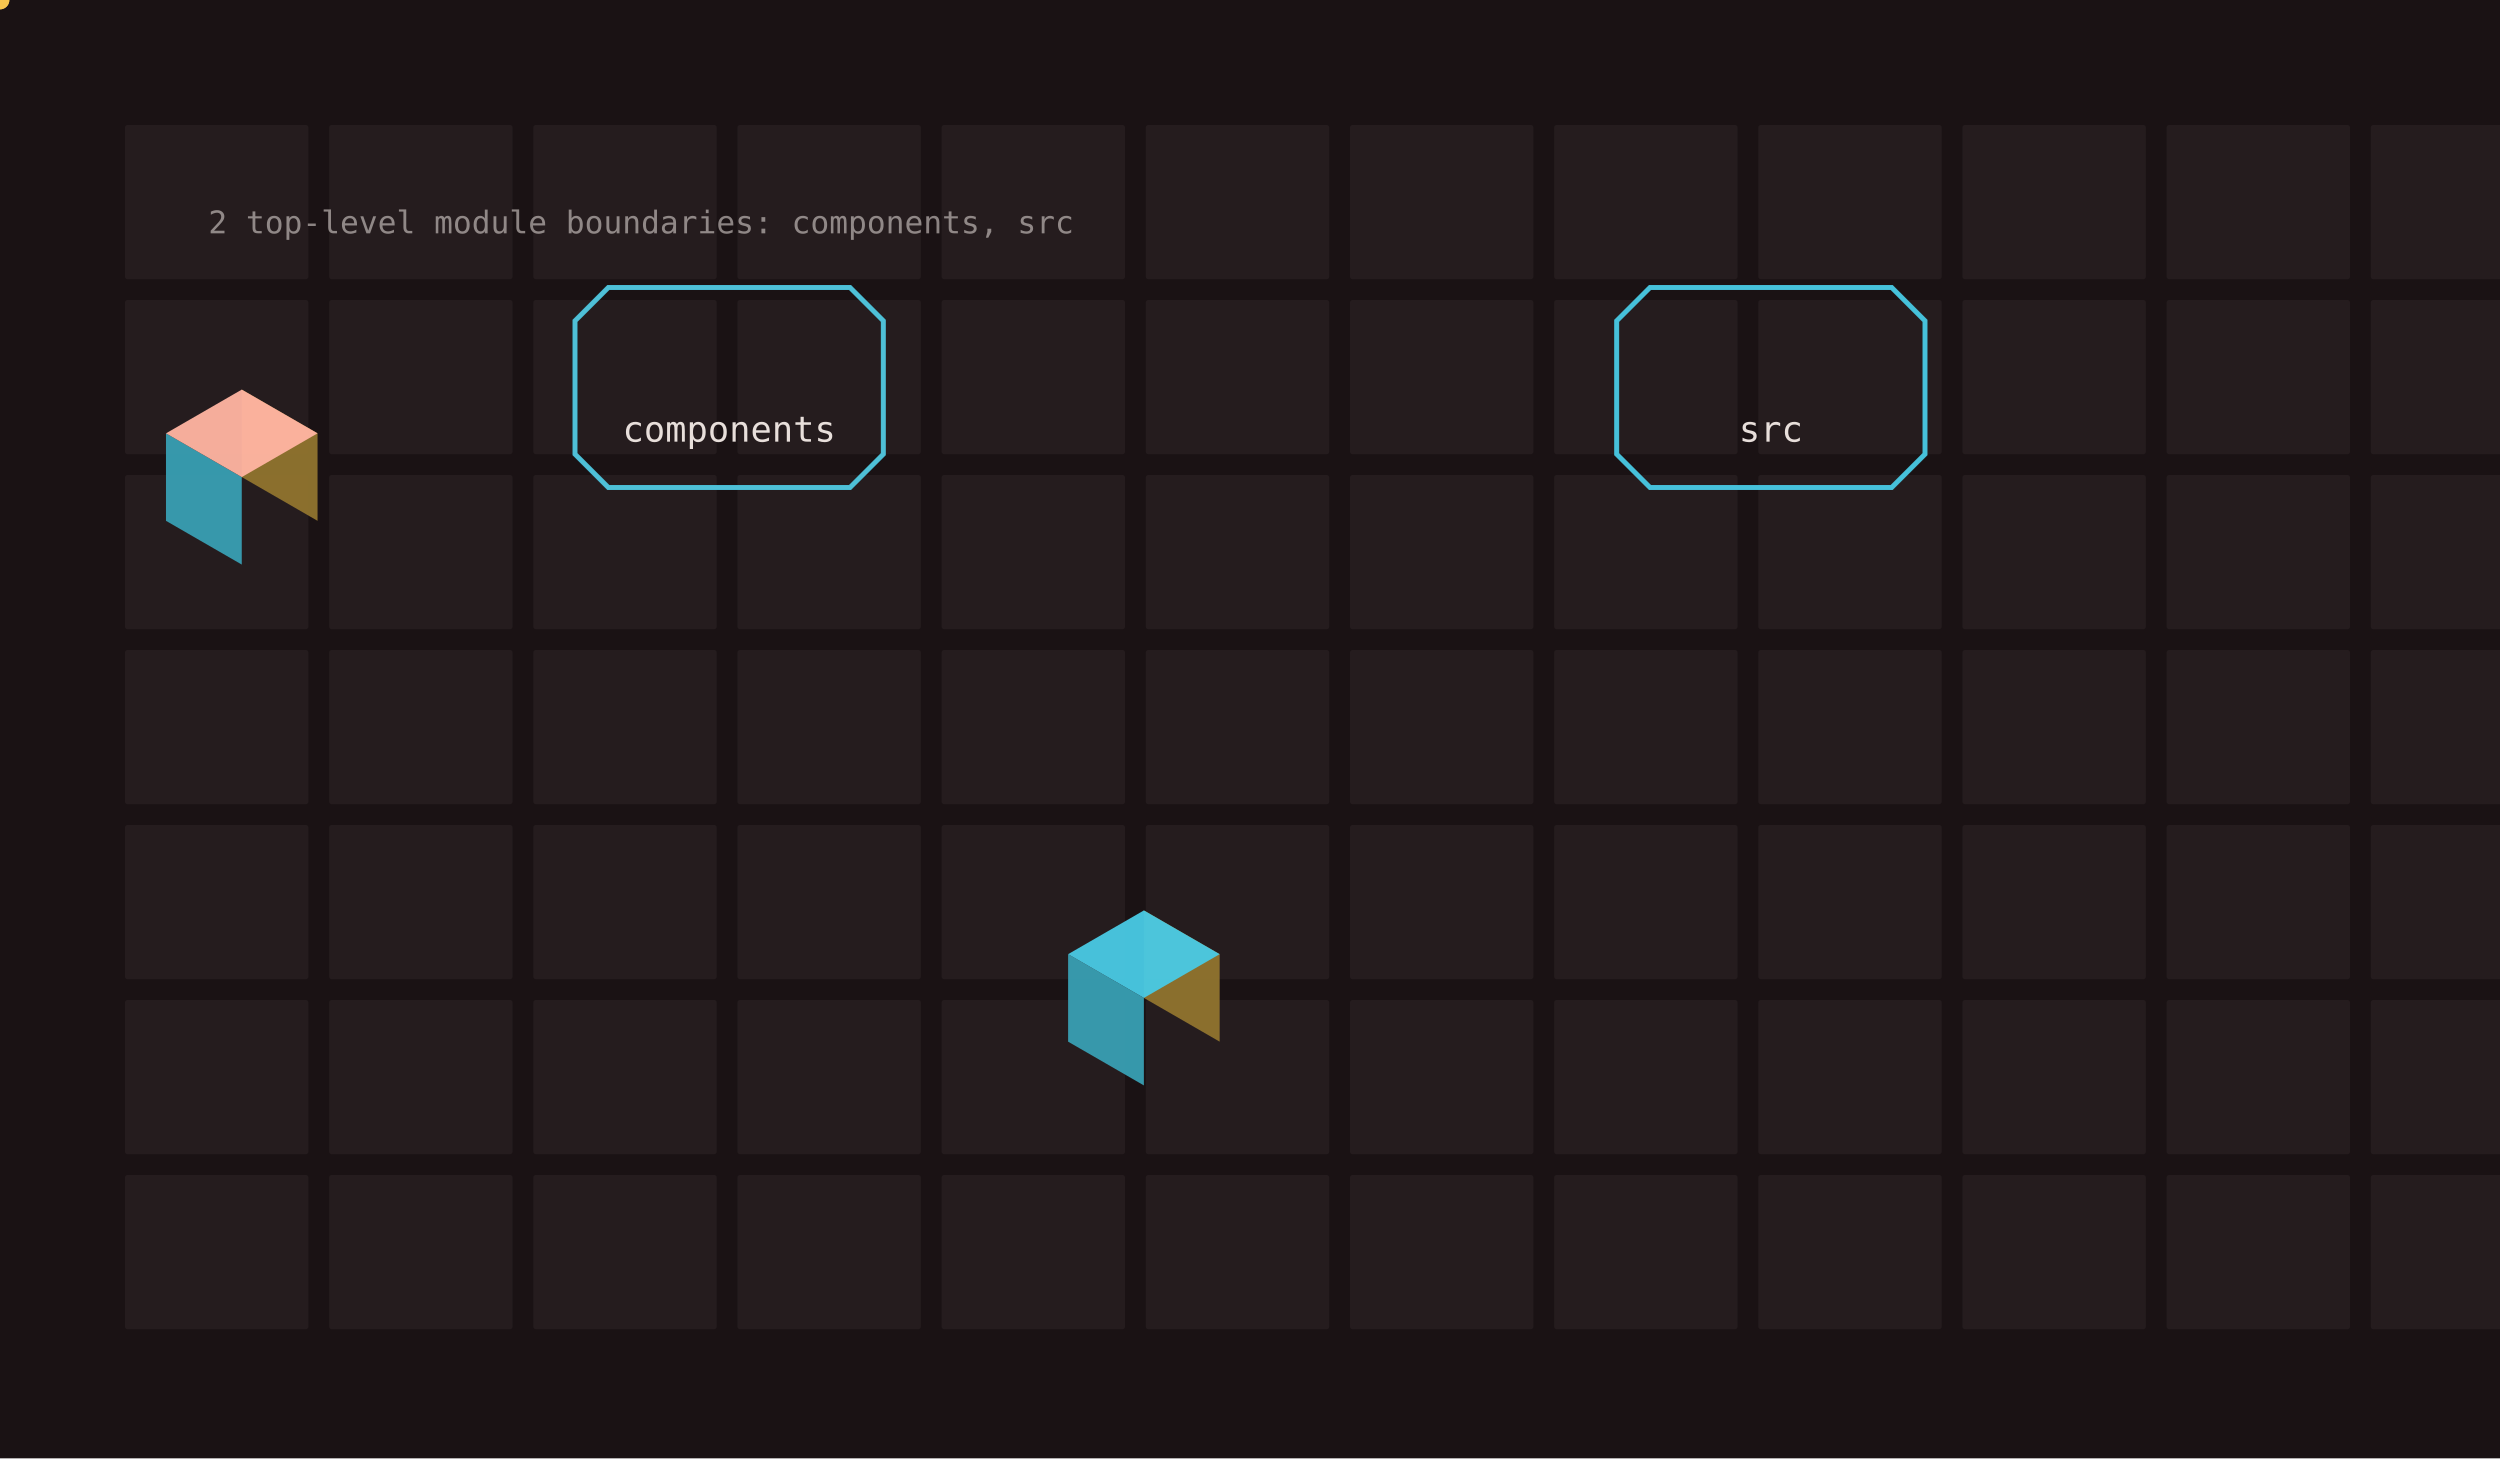
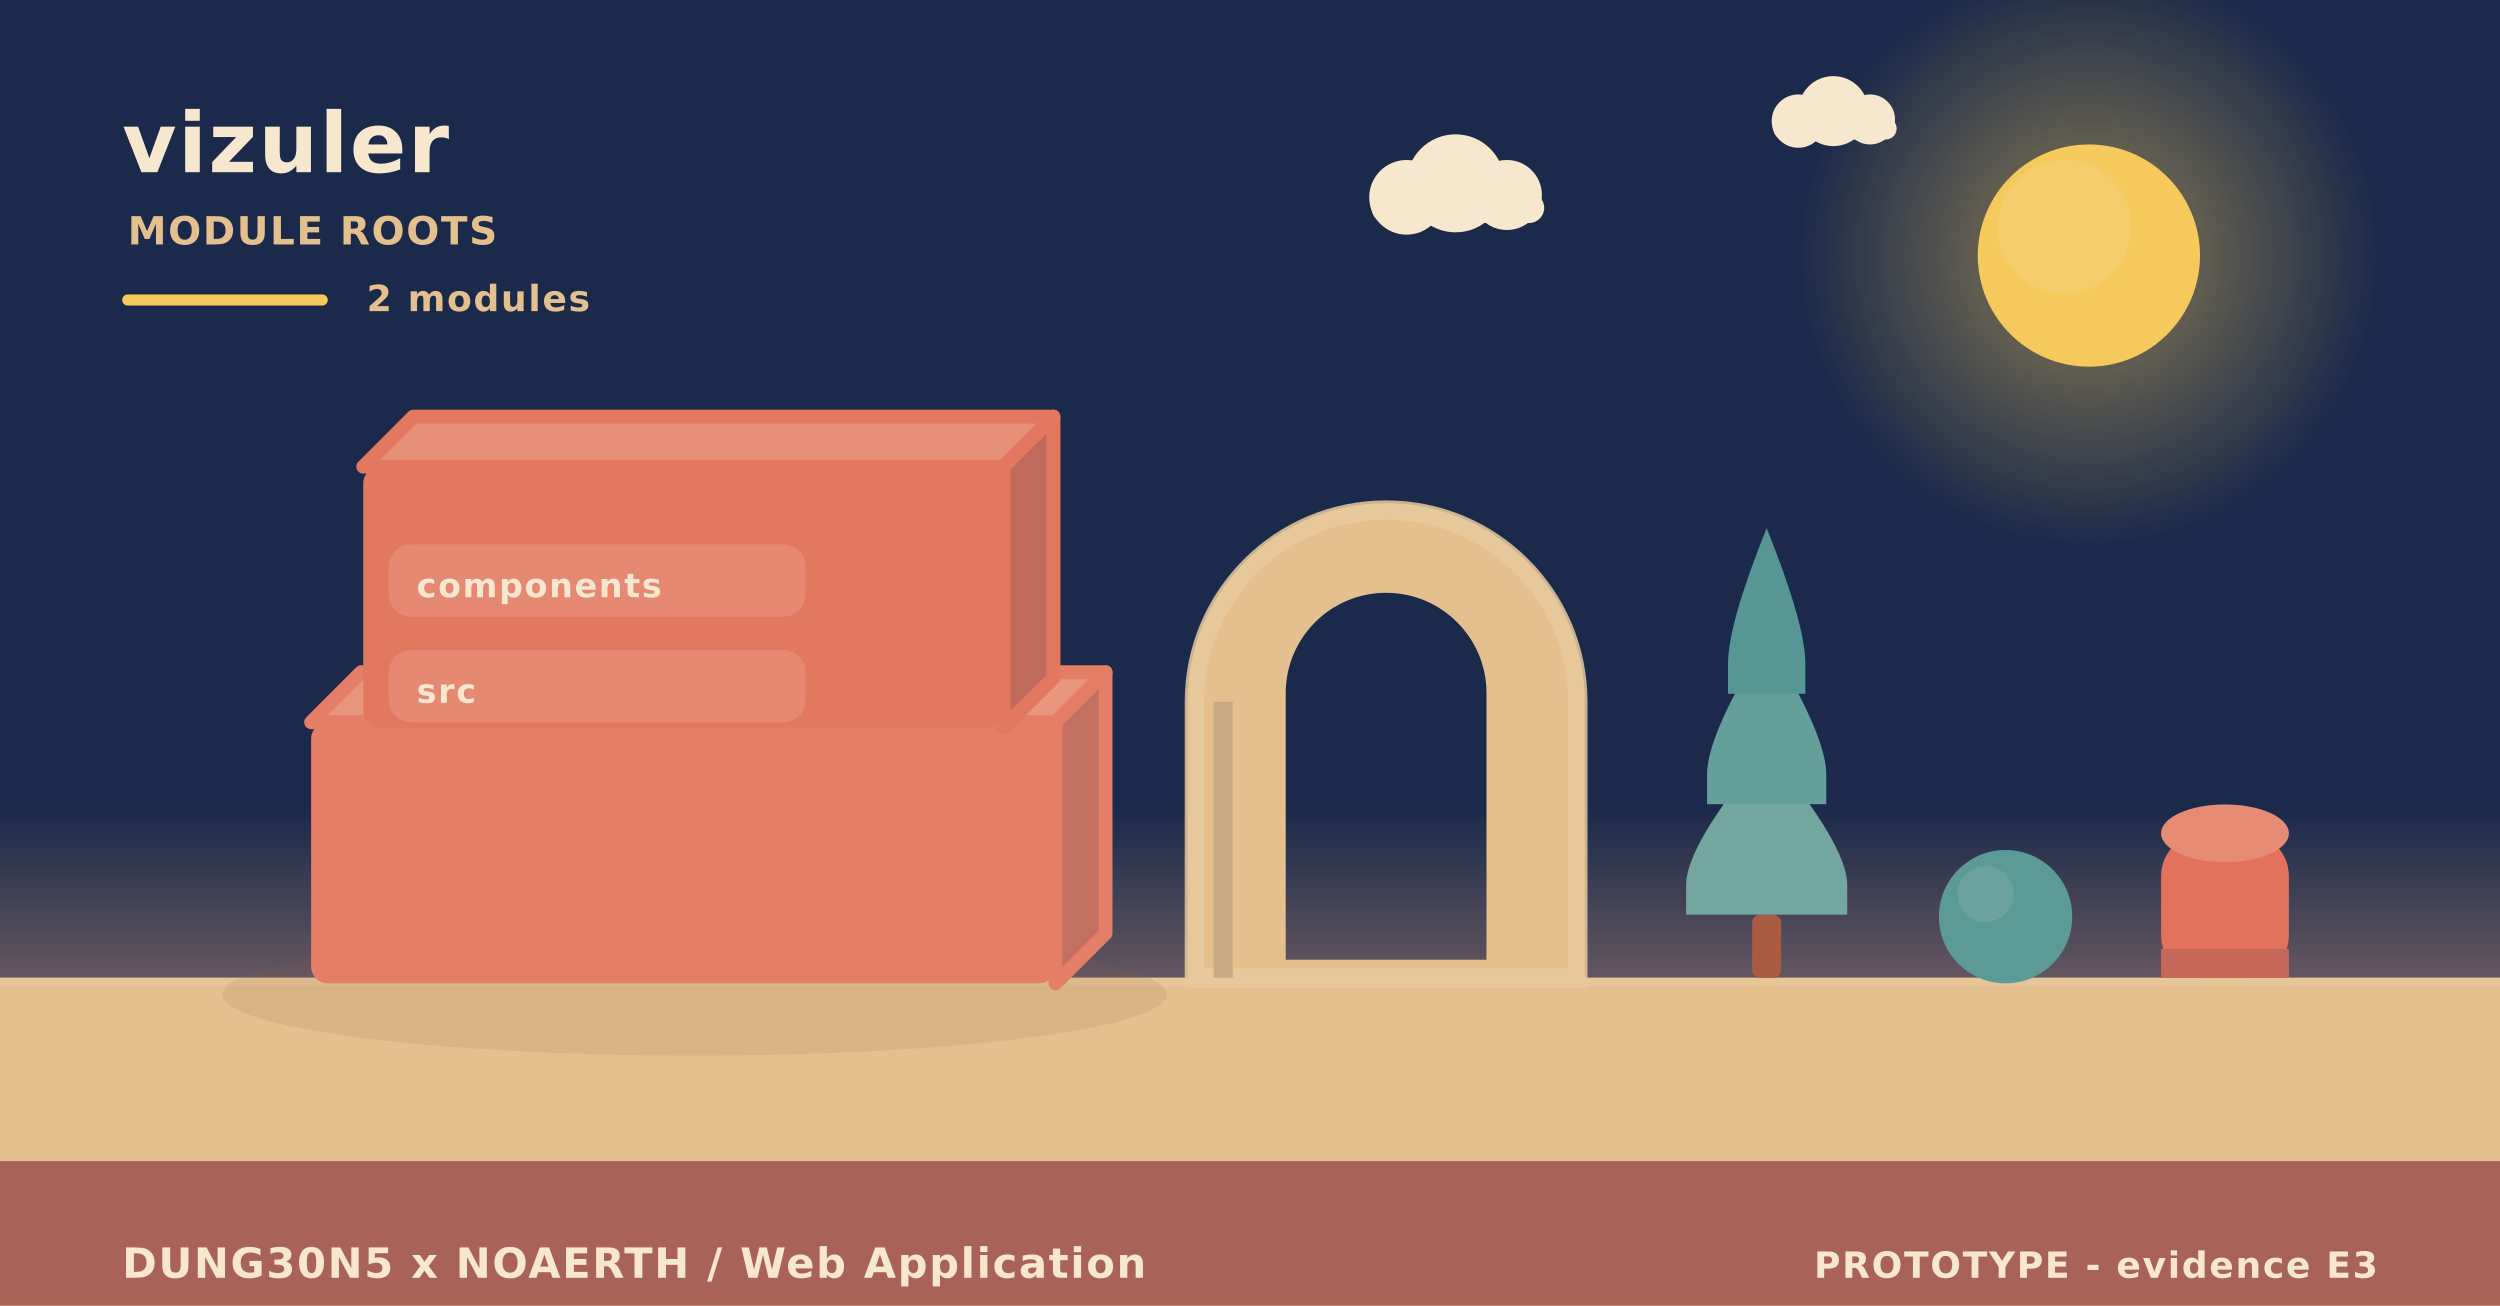
- <svg xmlns="http://www.w3.org/2000/svg" viewBox="0 0 1200 700" width="1200" height="700" role="img" aria-label="vizuler architecture">
-   <rect width="1200" height="700" fill="#1a1214" />
-   <defs>
-     <linearGradient id="ga" x1="0" y1="0" x2="1" y2="1">
-       <stop offset="0%" stop-color="#ffb4a2" />
-       <stop offset="100%" stop-color="#48cae4" />
-     </linearGradient>
-   </defs>
-   <rect x="60.00" y="60.00" width="88.00" height="74.00" rx="1.20" fill="#fdf4f0" opacity="0.05" />
-   <rect x="158.00" y="60.00" width="88.00" height="74.00" rx="1.20" fill="#fdf4f0" opacity="0.05" />
-   <rect x="256.00" y="60.00" width="88.00" height="74.00" rx="1.20" fill="#fdf4f0" opacity="0.05" />
-   <rect x="354.00" y="60.00" width="88.00" height="74.00" rx="1.20" fill="#fdf4f0" opacity="0.05" />
-   <rect x="452.00" y="60.00" width="88.00" height="74.00" rx="1.20" fill="#fdf4f0" opacity="0.05" />
-   <rect x="550.00" y="60.00" width="88.00" height="74.00" rx="1.20" fill="#fdf4f0" opacity="0.05" />
-   <rect x="648.00" y="60.00" width="88.00" height="74.00" rx="1.20" fill="#fdf4f0" opacity="0.05" />
-   <rect x="746.00" y="60.00" width="88.00" height="74.00" rx="1.20" fill="#fdf4f0" opacity="0.05" />
-   <rect x="844.00" y="60.00" width="88.00" height="74.00" rx="1.20" fill="#fdf4f0" opacity="0.05" />
-   <rect x="942.00" y="60.00" width="88.00" height="74.00" rx="1.20" fill="#fdf4f0" opacity="0.05" />
-   <rect x="1040.00" y="60.00" width="88.00" height="74.00" rx="1.20" fill="#fdf4f0" opacity="0.05" />
-   <rect x="1138.00" y="60.00" width="88.00" height="74.00" rx="1.20" fill="#fdf4f0" opacity="0.05" />
-   <rect x="60.00" y="144.00" width="88.00" height="74.00" rx="1.20" fill="#fdf4f0" opacity="0.05" />
-   <rect x="158.00" y="144.00" width="88.00" height="74.00" rx="1.20" fill="#fdf4f0" opacity="0.05" />
-   <rect x="256.00" y="144.00" width="88.00" height="74.00" rx="1.20" fill="#fdf4f0" opacity="0.05" />
-   <rect x="354.00" y="144.00" width="88.00" height="74.00" rx="1.20" fill="#fdf4f0" opacity="0.05" />
-   <rect x="452.00" y="144.00" width="88.00" height="74.00" rx="1.20" fill="#fdf4f0" opacity="0.05" />
-   <rect x="550.00" y="144.00" width="88.00" height="74.00" rx="1.20" fill="#fdf4f0" opacity="0.05" />
-   <rect x="648.00" y="144.00" width="88.00" height="74.00" rx="1.20" fill="#fdf4f0" opacity="0.05" />
-   <rect x="746.00" y="144.00" width="88.00" height="74.00" rx="1.20" fill="#fdf4f0" opacity="0.05" />
-   <rect x="844.00" y="144.00" width="88.00" height="74.00" rx="1.20" fill="#fdf4f0" opacity="0.05" />
-   <rect x="942.00" y="144.00" width="88.00" height="74.00" rx="1.20" fill="#fdf4f0" opacity="0.05" />
-   <rect x="1040.00" y="144.00" width="88.00" height="74.00" rx="1.20" fill="#fdf4f0" opacity="0.05" />
-   <rect x="1138.00" y="144.00" width="88.00" height="74.00" rx="1.20" fill="#fdf4f0" opacity="0.05" />
-   <rect x="60.00" y="228.00" width="88.00" height="74.00" rx="1.20" fill="#fdf4f0" opacity="0.05" />
-   <rect x="158.00" y="228.00" width="88.00" height="74.00" rx="1.20" fill="#fdf4f0" opacity="0.05" />
-   <rect x="256.00" y="228.00" width="88.00" height="74.00" rx="1.20" fill="#fdf4f0" opacity="0.05" />
-   <rect x="354.00" y="228.00" width="88.00" height="74.00" rx="1.20" fill="#fdf4f0" opacity="0.05" />
-   <rect x="452.00" y="228.00" width="88.00" height="74.00" rx="1.20" fill="#fdf4f0" opacity="0.05" />
-   <rect x="550.00" y="228.00" width="88.00" height="74.00" rx="1.20" fill="#fdf4f0" opacity="0.05" />
-   <rect x="648.00" y="228.00" width="88.00" height="74.00" rx="1.20" fill="#fdf4f0" opacity="0.05" />
-   <rect x="746.00" y="228.00" width="88.00" height="74.00" rx="1.20" fill="#fdf4f0" opacity="0.05" />
-   <rect x="844.00" y="228.00" width="88.00" height="74.00" rx="1.20" fill="#fdf4f0" opacity="0.05" />
-   <rect x="942.00" y="228.00" width="88.00" height="74.00" rx="1.20" fill="#fdf4f0" opacity="0.05" />
-   <rect x="1040.00" y="228.00" width="88.00" height="74.00" rx="1.20" fill="#fdf4f0" opacity="0.05" />
-   <rect x="1138.00" y="228.00" width="88.00" height="74.00" rx="1.20" fill="#fdf4f0" opacity="0.05" />
-   <rect x="60.00" y="312.00" width="88.00" height="74.00" rx="1.20" fill="#fdf4f0" opacity="0.05" />
-   <rect x="158.00" y="312.00" width="88.00" height="74.00" rx="1.20" fill="#fdf4f0" opacity="0.05" />
-   <rect x="256.00" y="312.00" width="88.00" height="74.00" rx="1.20" fill="#fdf4f0" opacity="0.05" />
-   <rect x="354.00" y="312.00" width="88.00" height="74.00" rx="1.20" fill="#fdf4f0" opacity="0.05" />
-   <rect x="452.00" y="312.00" width="88.00" height="74.00" rx="1.20" fill="#fdf4f0" opacity="0.05" />
-   <rect x="550.00" y="312.00" width="88.00" height="74.00" rx="1.20" fill="#fdf4f0" opacity="0.05" />
-   <rect x="648.00" y="312.00" width="88.00" height="74.00" rx="1.20" fill="#fdf4f0" opacity="0.05" />
-   <rect x="746.00" y="312.00" width="88.00" height="74.00" rx="1.20" fill="#fdf4f0" opacity="0.05" />
-   <rect x="844.00" y="312.00" width="88.00" height="74.00" rx="1.20" fill="#fdf4f0" opacity="0.05" />
-   <rect x="942.00" y="312.00" width="88.00" height="74.00" rx="1.20" fill="#fdf4f0" opacity="0.05" />
-   <rect x="1040.00" y="312.00" width="88.00" height="74.00" rx="1.20" fill="#fdf4f0" opacity="0.05" />
-   <rect x="1138.00" y="312.00" width="88.00" height="74.00" rx="1.20" fill="#fdf4f0" opacity="0.05" />
-   <rect x="60.00" y="396.00" width="88.00" height="74.00" rx="1.20" fill="#fdf4f0" opacity="0.05" />
-   <rect x="158.00" y="396.00" width="88.00" height="74.00" rx="1.20" fill="#fdf4f0" opacity="0.05" />
-   <rect x="256.00" y="396.00" width="88.00" height="74.00" rx="1.20" fill="#fdf4f0" opacity="0.05" />
-   <rect x="354.00" y="396.00" width="88.00" height="74.00" rx="1.20" fill="#fdf4f0" opacity="0.05" />
-   <rect x="452.00" y="396.00" width="88.00" height="74.00" rx="1.20" fill="#fdf4f0" opacity="0.05" />
-   <rect x="550.00" y="396.00" width="88.00" height="74.00" rx="1.20" fill="#fdf4f0" opacity="0.05" />
-   <rect x="648.00" y="396.00" width="88.00" height="74.00" rx="1.20" fill="#fdf4f0" opacity="0.05" />
-   <rect x="746.00" y="396.00" width="88.00" height="74.00" rx="1.20" fill="#fdf4f0" opacity="0.05" />
-   <rect x="844.00" y="396.00" width="88.00" height="74.00" rx="1.20" fill="#fdf4f0" opacity="0.05" />
-   <rect x="942.00" y="396.00" width="88.00" height="74.00" rx="1.20" fill="#fdf4f0" opacity="0.05" />
-   <rect x="1040.00" y="396.00" width="88.00" height="74.00" rx="1.20" fill="#fdf4f0" opacity="0.05" />
-   <rect x="1138.00" y="396.00" width="88.00" height="74.00" rx="1.20" fill="#fdf4f0" opacity="0.05" />
-   <rect x="60.00" y="480.00" width="88.00" height="74.00" rx="1.20" fill="#fdf4f0" opacity="0.05" />
-   <rect x="158.00" y="480.00" width="88.00" height="74.00" rx="1.20" fill="#fdf4f0" opacity="0.05" />
-   <rect x="256.00" y="480.00" width="88.00" height="74.00" rx="1.20" fill="#fdf4f0" opacity="0.05" />
-   <rect x="354.00" y="480.00" width="88.00" height="74.00" rx="1.20" fill="#fdf4f0" opacity="0.05" />
-   <rect x="452.00" y="480.00" width="88.00" height="74.00" rx="1.20" fill="#fdf4f0" opacity="0.05" />
-   <rect x="550.00" y="480.00" width="88.00" height="74.00" rx="1.20" fill="#fdf4f0" opacity="0.05" />
-   <rect x="648.00" y="480.00" width="88.00" height="74.00" rx="1.20" fill="#fdf4f0" opacity="0.05" />
-   <rect x="746.00" y="480.00" width="88.00" height="74.00" rx="1.20" fill="#fdf4f0" opacity="0.05" />
-   <rect x="844.00" y="480.00" width="88.00" height="74.00" rx="1.20" fill="#fdf4f0" opacity="0.05" />
-   <rect x="942.00" y="480.00" width="88.00" height="74.00" rx="1.20" fill="#fdf4f0" opacity="0.05" />
-   <rect x="1040.00" y="480.00" width="88.00" height="74.00" rx="1.20" fill="#fdf4f0" opacity="0.05" />
-   <rect x="1138.00" y="480.00" width="88.00" height="74.00" rx="1.20" fill="#fdf4f0" opacity="0.05" />
-   <rect x="60.00" y="564.00" width="88.00" height="74.00" rx="1.20" fill="#fdf4f0" opacity="0.05" />
-   <rect x="158.00" y="564.00" width="88.00" height="74.00" rx="1.20" fill="#fdf4f0" opacity="0.05" />
-   <rect x="256.00" y="564.00" width="88.00" height="74.00" rx="1.20" fill="#fdf4f0" opacity="0.05" />
-   <rect x="354.00" y="564.00" width="88.00" height="74.00" rx="1.20" fill="#fdf4f0" opacity="0.05" />
-   <rect x="452.00" y="564.00" width="88.00" height="74.00" rx="1.20" fill="#fdf4f0" opacity="0.05" />
-   <rect x="550.00" y="564.00" width="88.00" height="74.00" rx="1.20" fill="#fdf4f0" opacity="0.05" />
-   <rect x="648.00" y="564.00" width="88.00" height="74.00" rx="1.20" fill="#fdf4f0" opacity="0.05" />
-   <rect x="746.00" y="564.00" width="88.00" height="74.00" rx="1.20" fill="#fdf4f0" opacity="0.05" />
-   <rect x="844.00" y="564.00" width="88.00" height="74.00" rx="1.20" fill="#fdf4f0" opacity="0.05" />
-   <rect x="942.00" y="564.00" width="88.00" height="74.00" rx="1.20" fill="#fdf4f0" opacity="0.05" />
-   <rect x="1040.00" y="564.00" width="88.00" height="74.00" rx="1.20" fill="#fdf4f0" opacity="0.05" />
-   <rect x="1138.00" y="564.00" width="88.00" height="74.00" rx="1.20" fill="#fdf4f0" opacity="0.05" />
-   <path d="M292.00,138.00 H408.00 L424.00,154.00 V218.00 L408.00,234.00 H292.00 L276.00,218.00 V154.00 Z" fill="none" stroke="rgba(255,180,162,0.550)" stroke-width="1.80" opacity="0.90" />
-   <polygon points="116.05,229.00 152.42,250.00 152.42,208.00 116.05,187.00" fill="#90732e" opacity="0.95" />
-   <polygon points="79.67,250.00 116.05,271.00 116.05,229.00 79.67,208.00" fill="#389eb2" opacity="0.95" />
-   <polygon points="116.05,187.00 152.42,208.00 116.05,229.00 79.67,208.00" fill="#ffb4a2" opacity="0.95" />
-   <text x="350" y="212" font-family="ui-monospace,Menlo,monospace" font-size="17" fill="rgba(253,244,240,0.900)" text-anchor="middle">components</text>
+ <svg xmlns="http://www.w3.org/2000/svg" width="900" height="470" viewBox="0 0 900 470" role="img" aria-label="vizuler - how it is built">
+   <linearGradient id="skya" x1="0" y1="0" x2="0" y2="1">
+     <stop offset="0" stop-color="#1b2a4a" />
+     <stop offset="0.62" stop-color="#1b2a4a" />
+     <stop offset="1" stop-color="#f3ad8a" />
+   </linearGradient>
+   <rect width="900" height="470" fill="url(#skya)" />
+   <radialGradient id="suna">
+     <stop offset="0.35" stop-color="#f5c95c" stop-opacity="0.34" />
+     <stop offset="1" stop-color="#f5c95c" stop-opacity="0" />
+   </radialGradient>
+   <circle cx="752" cy="92" r="104" fill="url(#suna)" />
+   <circle cx="752" cy="92" r="40" fill="#f5c95c" />
+   <circle cx="743.2" cy="81.6" r="24" fill="#f5d27e" opacity="0.5" />
  <g>
-     <path d="M292.00,138.00 H408.00 L424.00,154.00 V218.00 L408.00,234.00 H292.00 L276.00,218.00 V154.00 Z" fill="none" stroke="#48cae4" stroke-width="2.40" opacity="0.90" />
-     <animate attributeName="opacity" values="0.25;1.0;0.25" dur="19.2s" begin="0.0s" repeatCount="indefinite" />
+     <circle cx="524" cy="66" r="17.64" fill="#f6e7ce" />
+     <circle cx="506.36" cy="71.04" r="13.44" fill="#f6e7ce" />
+     <circle cx="542.48" cy="70.2" r="12.6" fill="#f6e7ce" />
+     <rect x="493.76" y="69.36" width="62.16" height="10.92" rx="5.46" fill="#f6e7ce" />
+     <animateTransform attributeName="transform" type="translate" values="0 0;24 0;0 0" dur="36s" begin="0s" repeatCount="indefinite" />
  </g>
-   <g opacity="0.9">
-     <circle cx="0.00" cy="0.00" r="4.50" fill="#f9c74f" opacity="1.00" />
-     <animateTransform attributeName="transform" type="translate" values="350.00,184.00 850.00,184.00" dur="6.4s" begin="0.0s" repeatCount="indefinite" />
-     <animateTransform attributeName="transform" type="translate" values="850.00,184.00 350.00,184.00" dur="6.4s" begin="3.2s" repeatCount="indefinite" />
+   <g>
+     <circle cx="660" cy="40" r="12.6" fill="#f6e7ce" />
+     <circle cx="647.4" cy="43.6" r="9.6" fill="#f6e7ce" />
+     <circle cx="673.2" cy="43" r="9" fill="#f6e7ce" />
+     <rect x="638.4" y="42.4" width="44.4" height="7.8" rx="3.9" fill="#f6e7ce" />
+     <animateTransform attributeName="transform" type="translate" values="0 0;-18 0;0 0" dur="46s" begin="3s" repeatCount="indefinite" />
  </g>
-   <path d="M792.00,138.00 H908.00 L924.00,154.00 V218.00 L908.00,234.00 H792.00 L776.00,218.00 V154.00 Z" fill="none" stroke="rgba(72,202,228,0.550)" stroke-width="1.80" opacity="0.90" />
-   <polygon points="549.06,479.00 585.43,500.00 585.43,458.00 549.06,437.00" fill="#90732e" opacity="0.95" />
-   <polygon points="512.69,500.00 549.06,521.00 549.06,479.00 512.69,458.00" fill="#389eb2" opacity="0.95" />
-   <polygon points="549.06,437.00 585.43,458.00 549.06,479.00 512.69,458.00" fill="#48cae4" opacity="0.95" />
-   <text x="850" y="212" font-family="ui-monospace,Menlo,monospace" font-size="17" fill="rgba(253,244,240,0.900)" text-anchor="middle">src</text>
+   <rect x="0" y="352" width="900" height="118" fill="#e3c08d" />
+   <rect x="0" y="352" width="900" height="3" fill="#e6c596" />
+   <text x="44" y="62" font-family="Verdana,DejaVu Sans,sans-serif" font-size="30" font-weight="700" letter-spacing="0.6" fill="#f6e7ce" text-anchor="start">vizuler</text>
+   <text x="46" y="88" font-family="Verdana,DejaVu Sans,sans-serif" font-size="14" font-weight="700" letter-spacing="0.6" fill="#e3c08d" text-anchor="start">MODULE ROOTS</text>
+   <rect x="44" y="106" width="74" height="4" rx="2" fill="#f5c95c" />
+   <text x="132" y="112" font-family="Verdana,DejaVu Sans,sans-serif" font-size="13" font-weight="700" letter-spacing="0.6" fill="#e3c08d" text-anchor="start">2 modules</text>
+   <ellipse cx="250" cy="358" rx="170" ry="22" fill="rgba(138,90,68,0.11)" />
+   <path d="M112,260 L380,260 L398,242 L130,242 Z" fill="#e8957d" stroke="#e47e66" stroke-width="5" stroke-linejoin="round" />
+   <path d="M380,260 L398,242 L398,336 L380,354 Z" fill="#c27061" stroke="#e47e66" stroke-width="5" stroke-linejoin="round" />
+   <rect x="112" y="260" width="268" height="94" rx="6" fill="#e47e66" />
+   <path d="M130.76,168 L361.24,168 L379.24,150 L148.76,150 Z" fill="#e79079" stroke="#e37861" stroke-width="5" stroke-linejoin="round" />
+   <path d="M361.24,168 L379.24,150 L379.24,244 L361.24,262 Z" fill="#c16b5d" stroke="#e37861" stroke-width="5" stroke-linejoin="round" />
+   <rect x="130.76" y="168" width="230.48" height="94" rx="6" fill="#e37861" />
+   <rect x="140" y="196" width="150" height="26" rx="8" fill="rgba(246,231,206,0.16)" opacity="0.94" />
  <g>
-     <path d="M792.00,138.00 H908.00 L924.00,154.00 V218.00 L908.00,234.00 H792.00 L776.00,218.00 V154.00 Z" fill="none" stroke="#48cae4" stroke-width="2.40" opacity="0.90" />
-     <animate attributeName="opacity" values="0.25;1.0;0.25" dur="19.2s" begin="0.45s" repeatCount="indefinite" />
+     <text x="150" y="215" font-family="Verdana,DejaVu Sans,sans-serif" font-size="12" font-weight="700" letter-spacing="0.6" fill="#f6e7ce" text-anchor="start">components</text>
+     <animateTransform attributeName="transform" type="translate" values="0 10;0 0" dur="0.7s" begin="0.3s" fill="freeze" />
  </g>
-   <g opacity="0.9">
-     <circle cx="0.00" cy="0.00" r="4.50" fill="#f9c74f" opacity="1.00" />
-     <animateTransform attributeName="transform" type="translate" values="850.00,184.00 850.00,184.00" dur="6.4s" begin="0.3s" repeatCount="indefinite" />
-     <animateTransform attributeName="transform" type="translate" values="850.00,184.00 850.00,184.00" dur="6.4s" begin="3.5s" repeatCount="indefinite" />
+   <rect x="140" y="234" width="150" height="26" rx="8" fill="rgba(246,231,206,0.16)" opacity="0.94" />
+   <g>
+     <text x="150" y="253" font-family="Verdana,DejaVu Sans,sans-serif" font-size="12" font-weight="700" letter-spacing="0.6" fill="#f6e7ce" text-anchor="start">src</text>
+     <animateTransform attributeName="transform" type="translate" values="0 10;0 0" dur="0.7s" begin="0.5s" fill="freeze" />
  </g>
-   <text x="100" y="112" font-family="ui-monospace,Menlo,monospace" font-size="15" fill="rgba(253,244,240,0.500)">2 top-level module boundaries: components, src</text>
+   <path d="M430,352 L430,252.64 A69,69 0 0 1 568,252.64 L568,352 Z M460.36,348 L460.36,249.55 A38.64,38.64 0 0 1 537.64,249.55 L537.64,348 Z" fill="#e3c08d" fill-rule="evenodd" stroke="#e3c08d" stroke-width="5" stroke-linejoin="round" />
+   <path d="M430,352 L430,252.64 A69,69 0 0 1 568,252.64 L568,352 Z" fill="none" stroke="#e8c99d" stroke-width="7" stroke-linecap="round" opacity="0.85" />
+   <rect x="436.9" y="252.64" width="6.9" height="99.36" fill="#c7ab84" />
+   <rect x="630.78" y="329.28" width="10.44" height="22.72" rx="2.9" fill="#ac5b43" />
+   <path d="M636,269.64 Q607,304.23 607,318.54 Q607,329.28 607,329.28 L665,329.28 Q665,329.28 665,318.54 Q665,304.23 636,269.64 Z" fill="#74a6a0" />
+   <path d="M636,229.88 Q614.54,264.47 614.54,278.78 Q614.54,289.52 614.54,289.52 L657.46,289.52 Q657.46,289.52 657.46,278.78 Q657.46,264.47 636,229.88 Z" fill="#649f9a" />
+   <path d="M636,190.12 Q622.08,224.71 622.08,239.02 Q622.08,249.76 622.08,249.76 L649.92,249.76 Q649.92,249.76 649.92,239.02 Q649.92,224.71 636,190.12 Z" fill="#589694" />
+   <circle cx="722" cy="330" r="24" fill="#5b9a97" />
+   <circle cx="714.8" cy="321.84" r="10.08" fill="#7aa9a2" opacity="0.55" />
+   <rect x="778" y="300" width="46" height="52" rx="15.33" fill="#e2725b" />
+   <ellipse cx="801" cy="300" rx="23" ry="10.4" fill="#e68c74" />
+   <rect x="778" y="341.6" width="46" height="10.4" fill="#c66859" />
+   <rect x="0" y="418" width="900" height="52" rx="0" fill="#a65c56" opacity="0.94" />
+   <text x="44" y="460" font-family="Verdana,DejaVu Sans,sans-serif" font-size="15" font-weight="700" letter-spacing="0.6" fill="#f6e7ce" text-anchor="start">DUNG30N5 x NOAERTH  /  Web Application</text>
+   <text x="856" y="460" font-family="Verdana,DejaVu Sans,sans-serif" font-size="13" font-weight="700" letter-spacing="0.6" fill="#f6e7ce" text-anchor="end">PROTOTYPE  -  evidence E3</text>
</svg>
